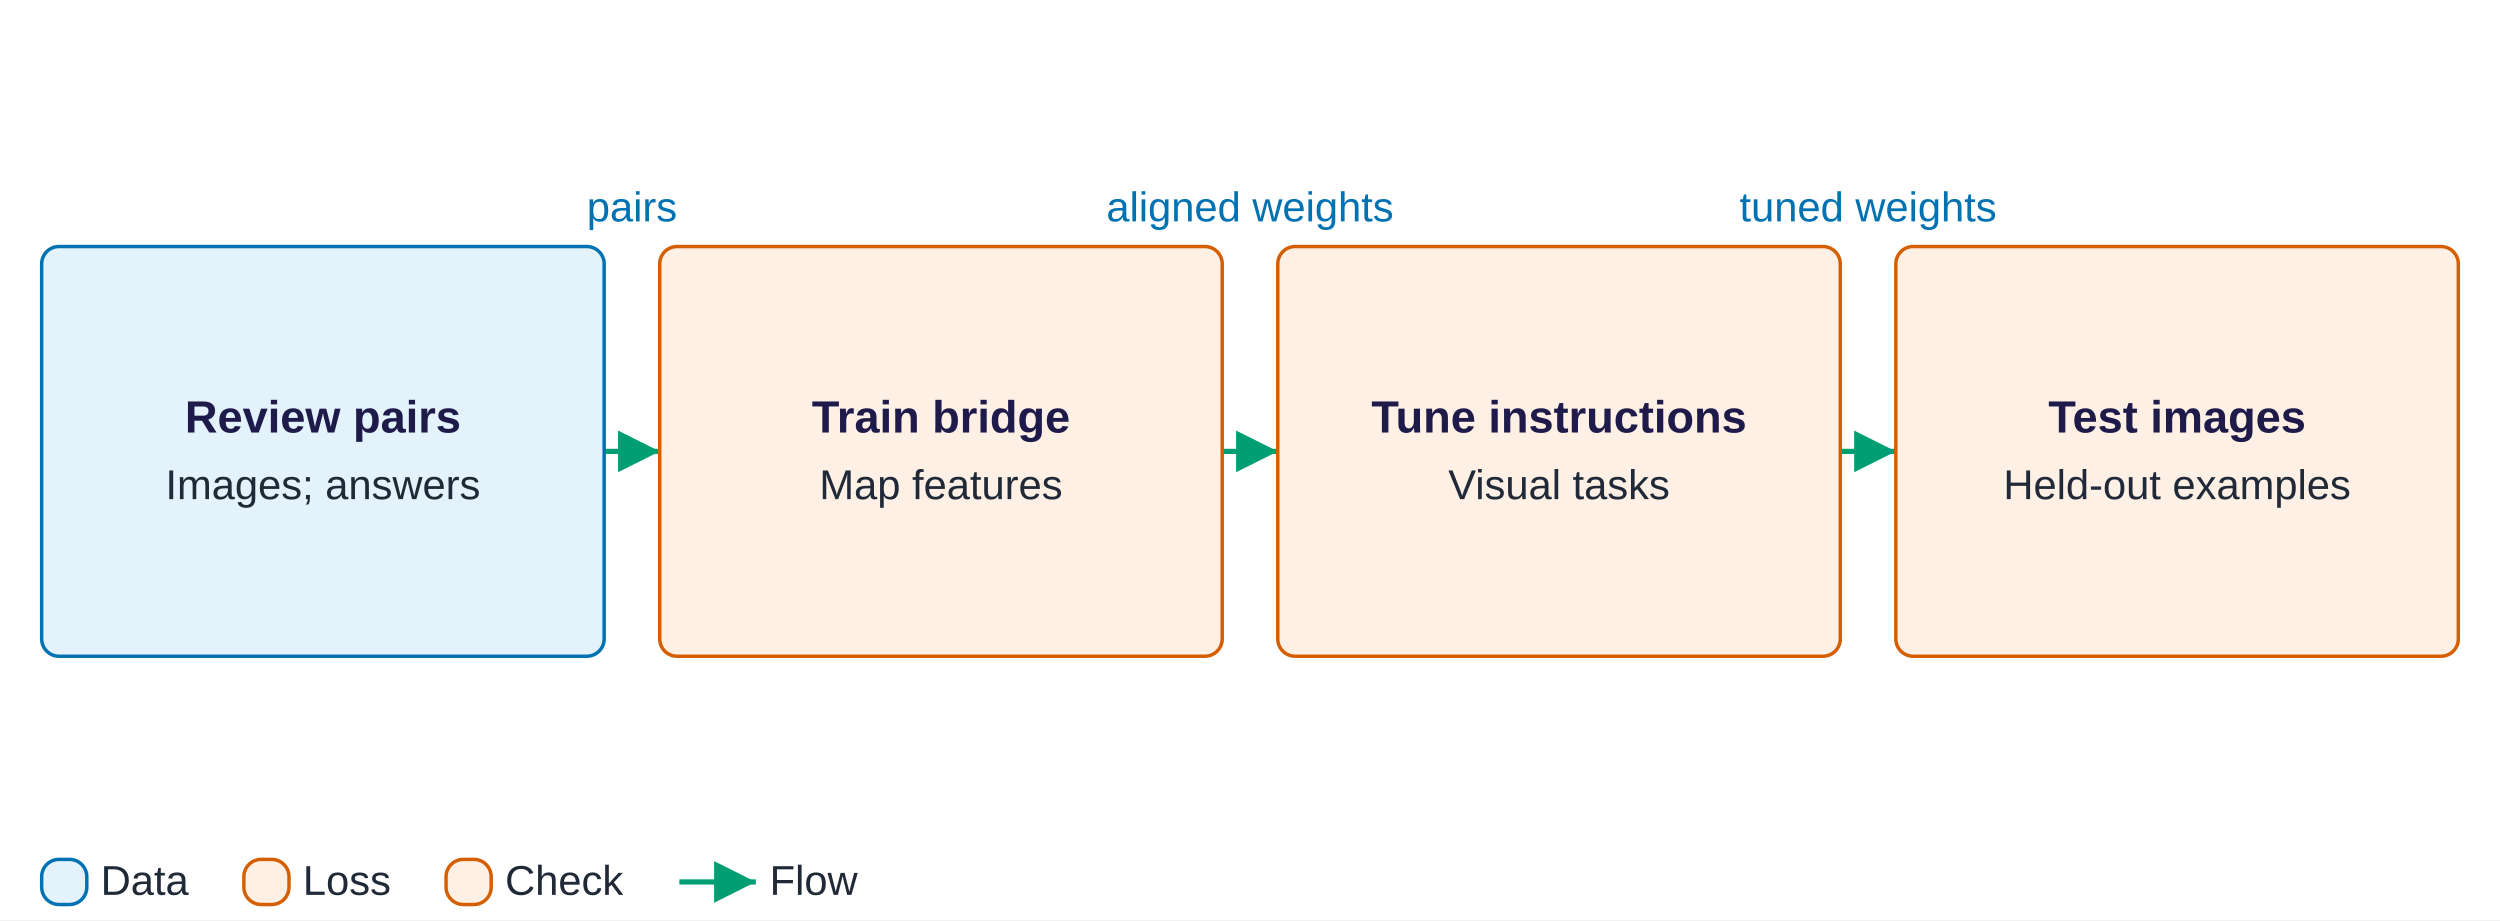
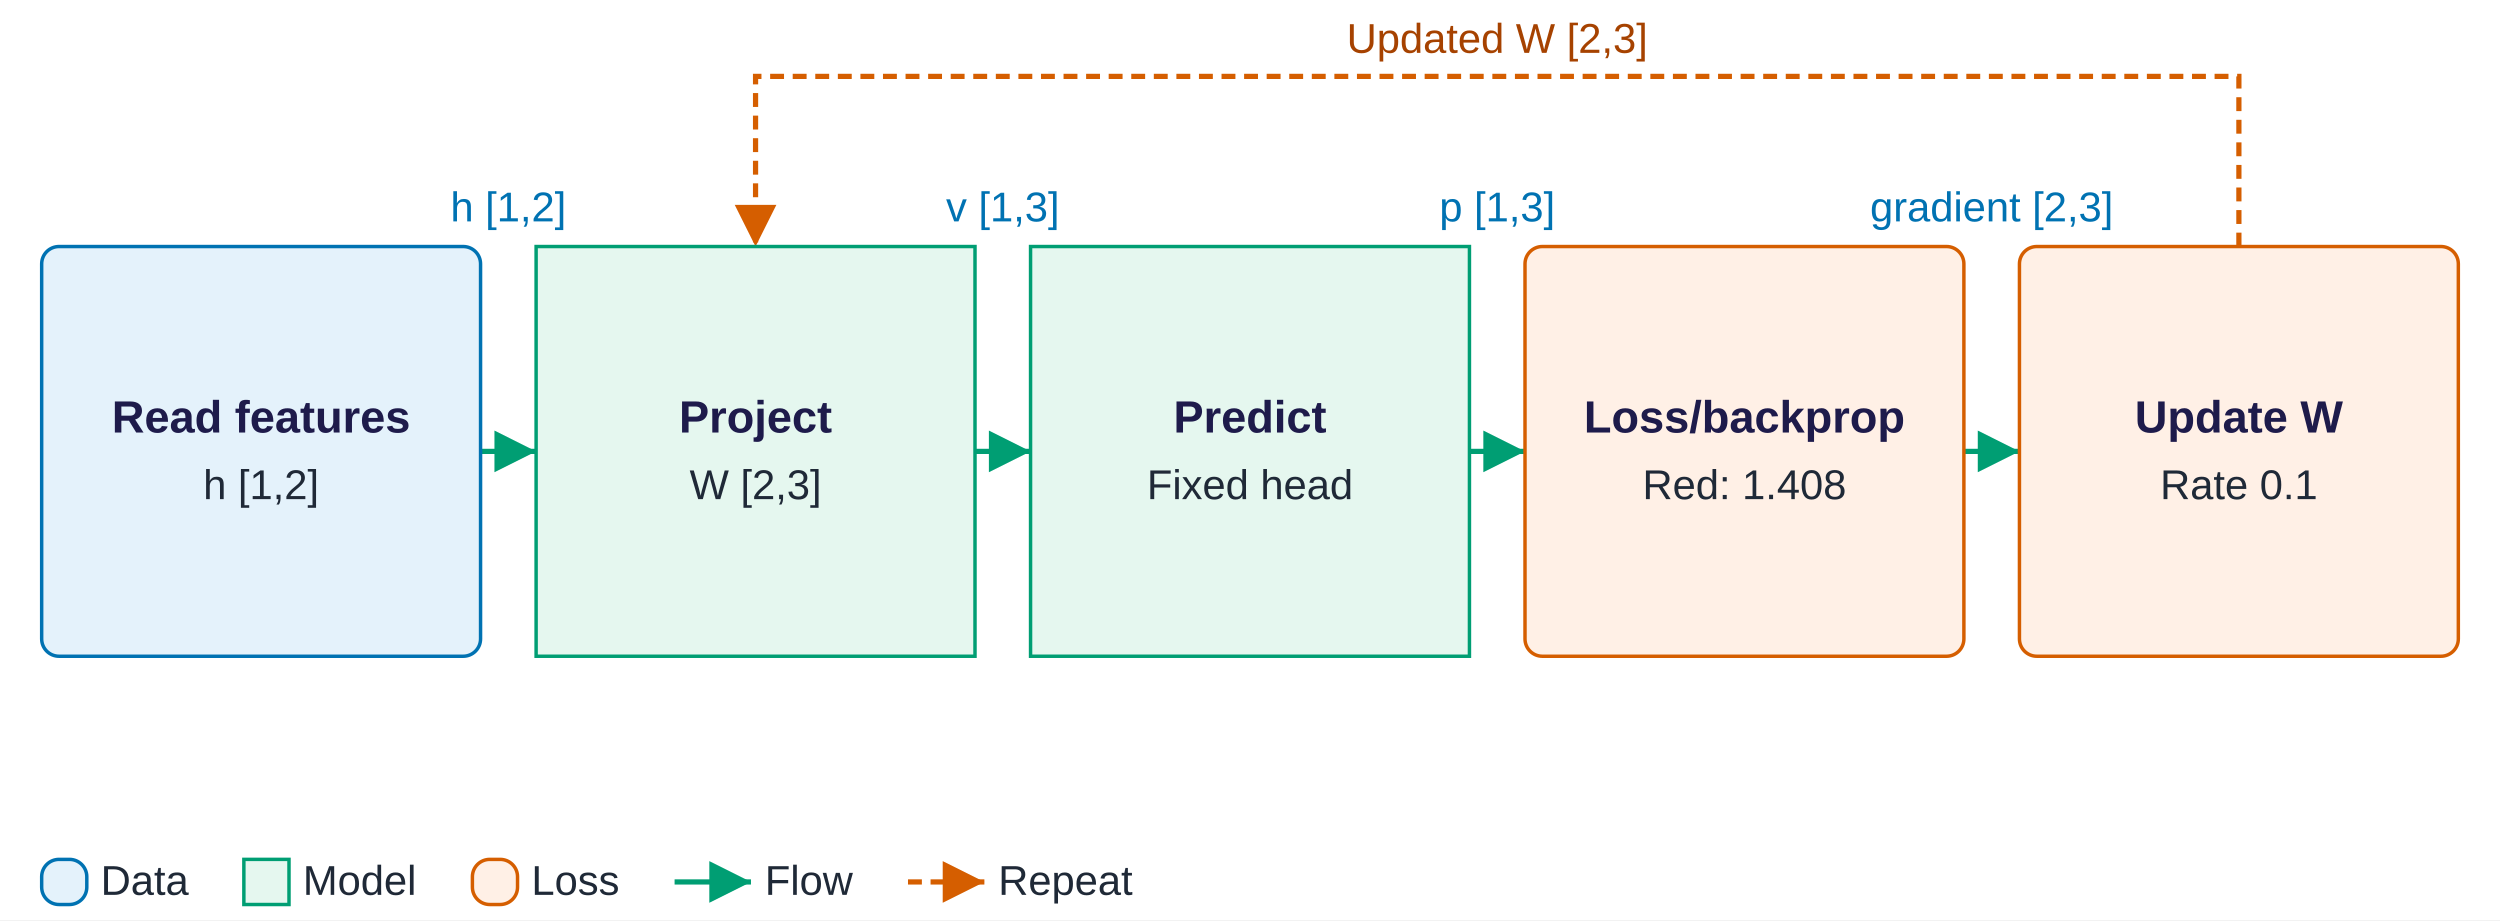
<svg xmlns="http://www.w3.org/2000/svg" width="1440" height="530" role="img">
  <rect width="100%" height="100%" fill="white" />
  <defs>
    <marker id="arrow009E73" markerWidth="8" markerHeight="8" refX="8" refY="4" orient="auto">
      <path d="M0,0 L8,4 L0,8" fill="#009E73" />
    </marker>
+     <marker id="arrowD55E00" markerWidth="8" markerHeight="8" refX="8" refY="4" orient="auto">
+       <path d="M0,0 L8,4 L0,8" fill="#D55E00" />
+     </marker>
  </defs>
-   <polyline points="348,260 380,260" fill="none" stroke="#009E73" stroke-width="3" marker-end="url(#arrow009E73)" />
+   <polyline points="276.8,260 308.8,260" fill="none" stroke="#009E73" stroke-width="3" marker-end="url(#arrow009E73)" />
  <text font-family="Arial,sans-serif" font-size="24" fill="#0072B2" font-weight="400" text-anchor="middle">
-     <tspan x="364" y="127.52">pairs</tspan>
+     <tspan x="292.8" y="127.52">h [1,2]</tspan>
  </text>
-   <polyline points="704,260 736,260" fill="none" stroke="#009E73" stroke-width="3" marker-end="url(#arrow009E73)" />
+   <polyline points="561.6,260 593.6,260" fill="none" stroke="#009E73" stroke-width="3" marker-end="url(#arrow009E73)" />
  <text font-family="Arial,sans-serif" font-size="24" fill="#0072B2" font-weight="400" text-anchor="middle">
-     <tspan x="720" y="127.52">aligned weights</tspan>
+     <tspan x="577.6" y="127.52">v [1,3]</tspan>
  </text>
-   <polyline points="1060,260 1092,260" fill="none" stroke="#009E73" stroke-width="3" marker-end="url(#arrow009E73)" />
+   <polyline points="846.4,260 878.4,260" fill="none" stroke="#009E73" stroke-width="3" marker-end="url(#arrow009E73)" />
  <text font-family="Arial,sans-serif" font-size="24" fill="#0072B2" font-weight="400" text-anchor="middle">
-     <tspan x="1076" y="127.52">tuned weights</tspan>
+     <tspan x="862.4" y="127.52">p [1,3]</tspan>
  </text>
-   <rect x="24" y="142" width="324" height="236" rx="10" fill="#E4F2FB" stroke="#0072B2" stroke-width="2" />
+   <polyline points="1131.2,260 1163.2,260" fill="none" stroke="#009E73" stroke-width="3" marker-end="url(#arrow009E73)" />
+   <text font-family="Arial,sans-serif" font-size="24" fill="#0072B2" font-weight="400" text-anchor="middle">
+     <tspan x="1147.2" y="127.52">gradient [2,3]</tspan>
+   </text>
+   <polyline points="1289.6,142 1289.6,44 435.2,44 435.2,142" fill="none" stroke="#D55E00" stroke-width="3" stroke-dasharray="8 5" marker-end="url(#arrowD55E00)" />
+   <text font-family="Arial,sans-serif" font-size="24" fill="#A64200" font-weight="400" text-anchor="middle">
+     <tspan x="862.4" y="30.44">Updated W [2,3]</tspan>
+   </text>
+   <rect x="24" y="142" width="252.8" height="236" rx="10" fill="#E4F2FB" stroke="#0072B2" stroke-width="2" />
  <text font-family="Arial,sans-serif" font-size="26" fill="#1E1B4B" font-weight="700" text-anchor="middle">
-     <tspan x="186" y="249.14">Review pairs</tspan>
+     <tspan x="150.4" y="249.14">Read features</tspan>
  </text>
  <text font-family="Arial,sans-serif" font-size="24" fill="#1F2937" font-weight="400" text-anchor="middle">
-     <tspan x="186" y="287.52">Images; answers</tspan>
+     <tspan x="150.4" y="287.52">h [1,2]</tspan>
  </text>
-   <rect x="380" y="142" width="324" height="236" rx="10" fill="#FFF0E6" stroke="#D55E00" stroke-width="2" />
+   <rect x="308.8" y="142" width="252.8" height="236" rx="0" fill="#E5F7EF" stroke="#009E73" stroke-width="2" />
  <text font-family="Arial,sans-serif" font-size="26" fill="#1E1B4B" font-weight="700" text-anchor="middle">
-     <tspan x="542" y="249.14">Train bridge</tspan>
+     <tspan x="435.2" y="249.14">Project</tspan>
  </text>
  <text font-family="Arial,sans-serif" font-size="24" fill="#1F2937" font-weight="400" text-anchor="middle">
-     <tspan x="542" y="287.52">Map features</tspan>
+     <tspan x="435.2" y="287.52">W [2,3]</tspan>
  </text>
-   <rect x="736" y="142" width="324" height="236" rx="10" fill="#FFF0E6" stroke="#D55E00" stroke-width="2" />
+   <rect x="593.6" y="142" width="252.8" height="236" rx="0" fill="#E5F7EF" stroke="#009E73" stroke-width="2" />
  <text font-family="Arial,sans-serif" font-size="26" fill="#1E1B4B" font-weight="700" text-anchor="middle">
-     <tspan x="898" y="249.14">Tune instructions</tspan>
+     <tspan x="720" y="249.14">Predict</tspan>
  </text>
  <text font-family="Arial,sans-serif" font-size="24" fill="#1F2937" font-weight="400" text-anchor="middle">
-     <tspan x="898" y="287.52">Visual tasks</tspan>
+     <tspan x="720" y="287.52">Fixed head</tspan>
  </text>
-   <rect x="1092" y="142" width="324" height="236" rx="10" fill="#FFF0E6" stroke="#D55E00" stroke-width="2" />
+   <rect x="878.4" y="142" width="252.8" height="236" rx="10" fill="#FFF0E6" stroke="#D55E00" stroke-width="2" />
  <text font-family="Arial,sans-serif" font-size="26" fill="#1E1B4B" font-weight="700" text-anchor="middle">
-     <tspan x="1254" y="249.14">Test images</tspan>
+     <tspan x="1004.8" y="249.14">Loss/backprop</tspan>
  </text>
  <text font-family="Arial,sans-serif" font-size="24" fill="#1F2937" font-weight="400" text-anchor="middle">
-     <tspan x="1254" y="287.52">Held-out examples</tspan>
+     <tspan x="1004.8" y="287.52">Red: 1.408</tspan>
+   </text>
+   <rect x="1163.2" y="142" width="252.8" height="236" rx="10" fill="#FFF0E6" stroke="#D55E00" stroke-width="2" />
+   <text font-family="Arial,sans-serif" font-size="26" fill="#1E1B4B" font-weight="700" text-anchor="middle">
+     <tspan x="1289.6" y="249.14">Update W</tspan>
+   </text>
+   <text font-family="Arial,sans-serif" font-size="24" fill="#1F2937" font-weight="400" text-anchor="middle">
+     <tspan x="1289.6" y="287.52">Rate 0.1</tspan>
  </text>
  <rect x="24" y="495" width="26" height="26" rx="10" fill="#E4F2FB" stroke="#0072B2" stroke-width="2" />
  <text font-family="Arial,sans-serif" font-size="24" fill="#1F2937" font-weight="400" text-anchor="start">
    <tspan x="58" y="515.44">Data</tspan>
  </text>
-   <rect x="140.462" y="495" width="26" height="26" rx="10" fill="#FFF0E6" stroke="#D55E00" stroke-width="2" />
+   <rect x="140.462" y="495" width="26" height="26" rx="0" fill="#E5F7EF" stroke="#009E73" stroke-width="2" />
  <text font-family="Arial,sans-serif" font-size="24" fill="#1F2937" font-weight="400" text-anchor="start">
-     <tspan x="174.462" y="515.44">Loss</tspan>
+     <tspan x="174.462" y="515.44">Model</tspan>
  </text>
-   <rect x="256.924" y="495" width="26" height="26" rx="10" fill="#FFF0E6" stroke="#D55E00" stroke-width="2" />
+   <rect x="272.101" y="495" width="26" height="26" rx="10" fill="#FFF0E6" stroke="#D55E00" stroke-width="2" />
  <text font-family="Arial,sans-serif" font-size="24" fill="#1F2937" font-weight="400" text-anchor="start">
-     <tspan x="290.924" y="515.44">Check</tspan>
+     <tspan x="306.101" y="515.44">Loss</tspan>
  </text>
-   <polyline points="391.321,508 435.321,508" fill="none" stroke="#009E73" stroke-width="3" marker-end="url(#arrow009E73)" />
+   <polyline points="388.563,508 432.563,508" fill="none" stroke="#009E73" stroke-width="3" marker-end="url(#arrow009E73)" />
  <text font-family="Arial,sans-serif" font-size="24" fill="#1F2937" font-weight="400" text-anchor="start">
-     <tspan x="443.321" y="515.44">Flow</tspan>
+     <tspan x="440.563" y="515.44">Flow</tspan>
+   </text>
+   <polyline points="523.001,508 567.001,508" fill="none" stroke="#D55E00" stroke-width="3" stroke-dasharray="8 5" marker-end="url(#arrowD55E00)" />
+   <text font-family="Arial,sans-serif" font-size="24" fill="#1F2937" font-weight="400" text-anchor="start">
+     <tspan x="575.001" y="515.44">Repeat</tspan>
  </text>
</svg>
